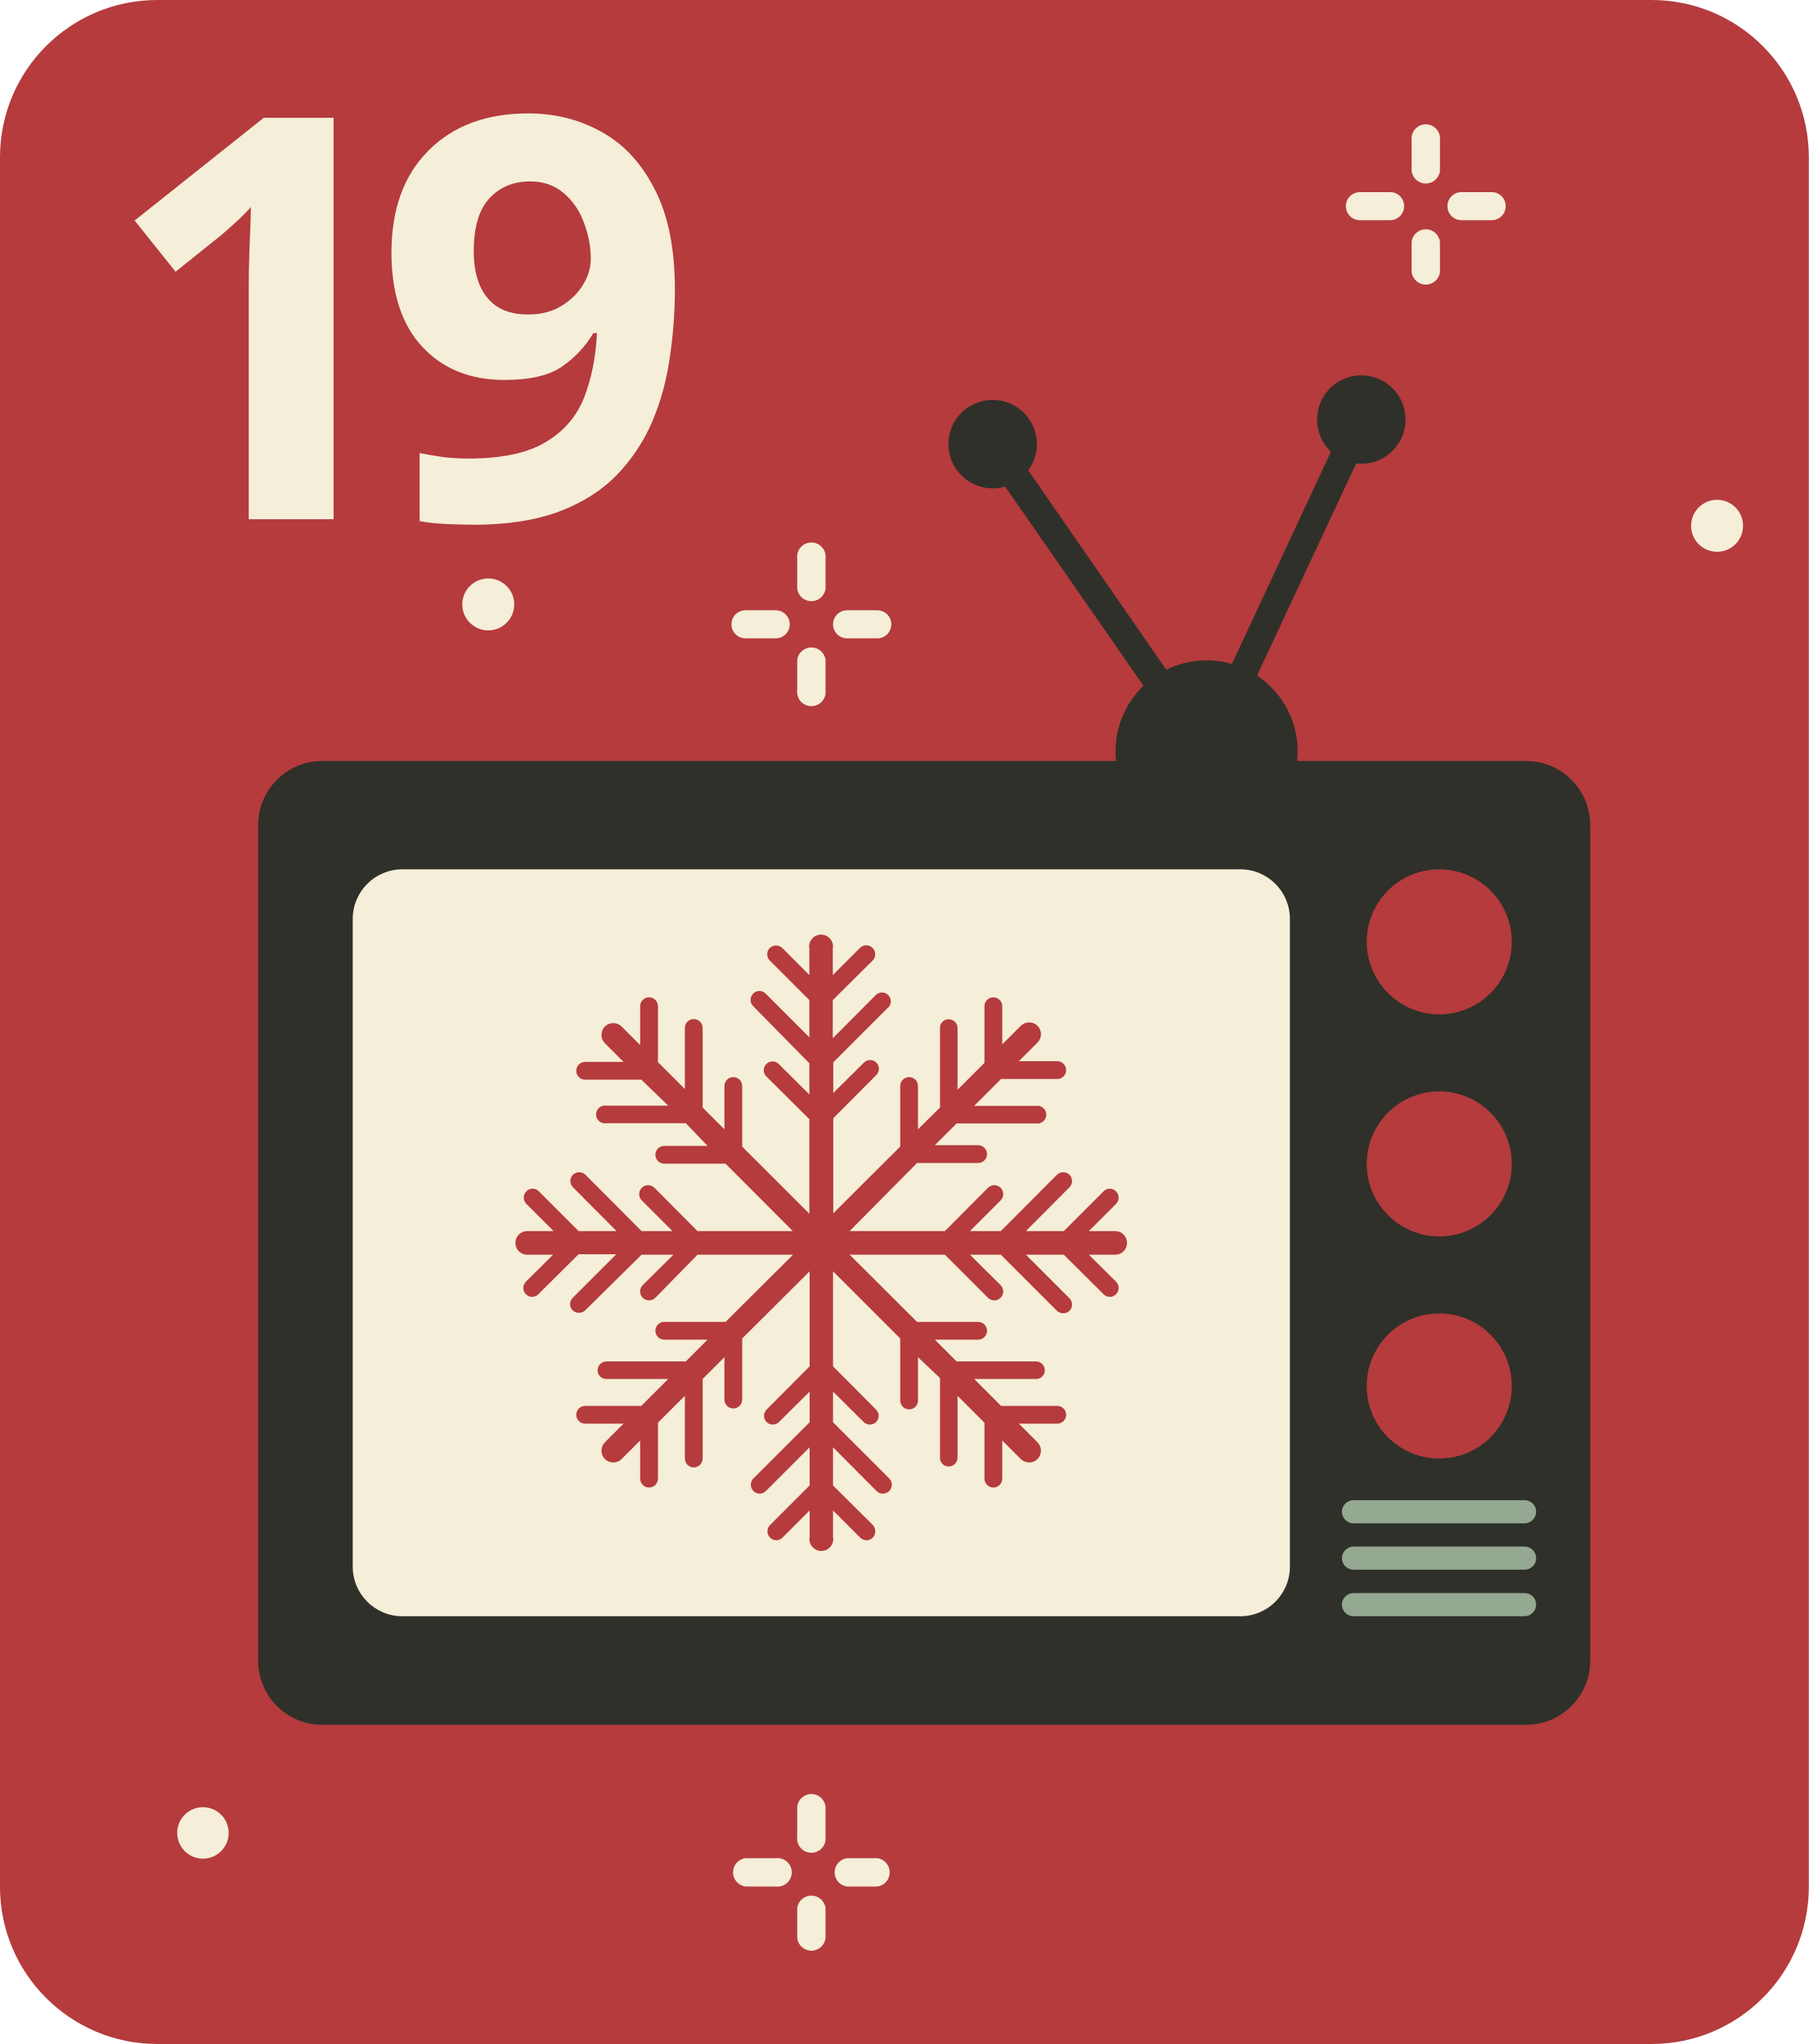
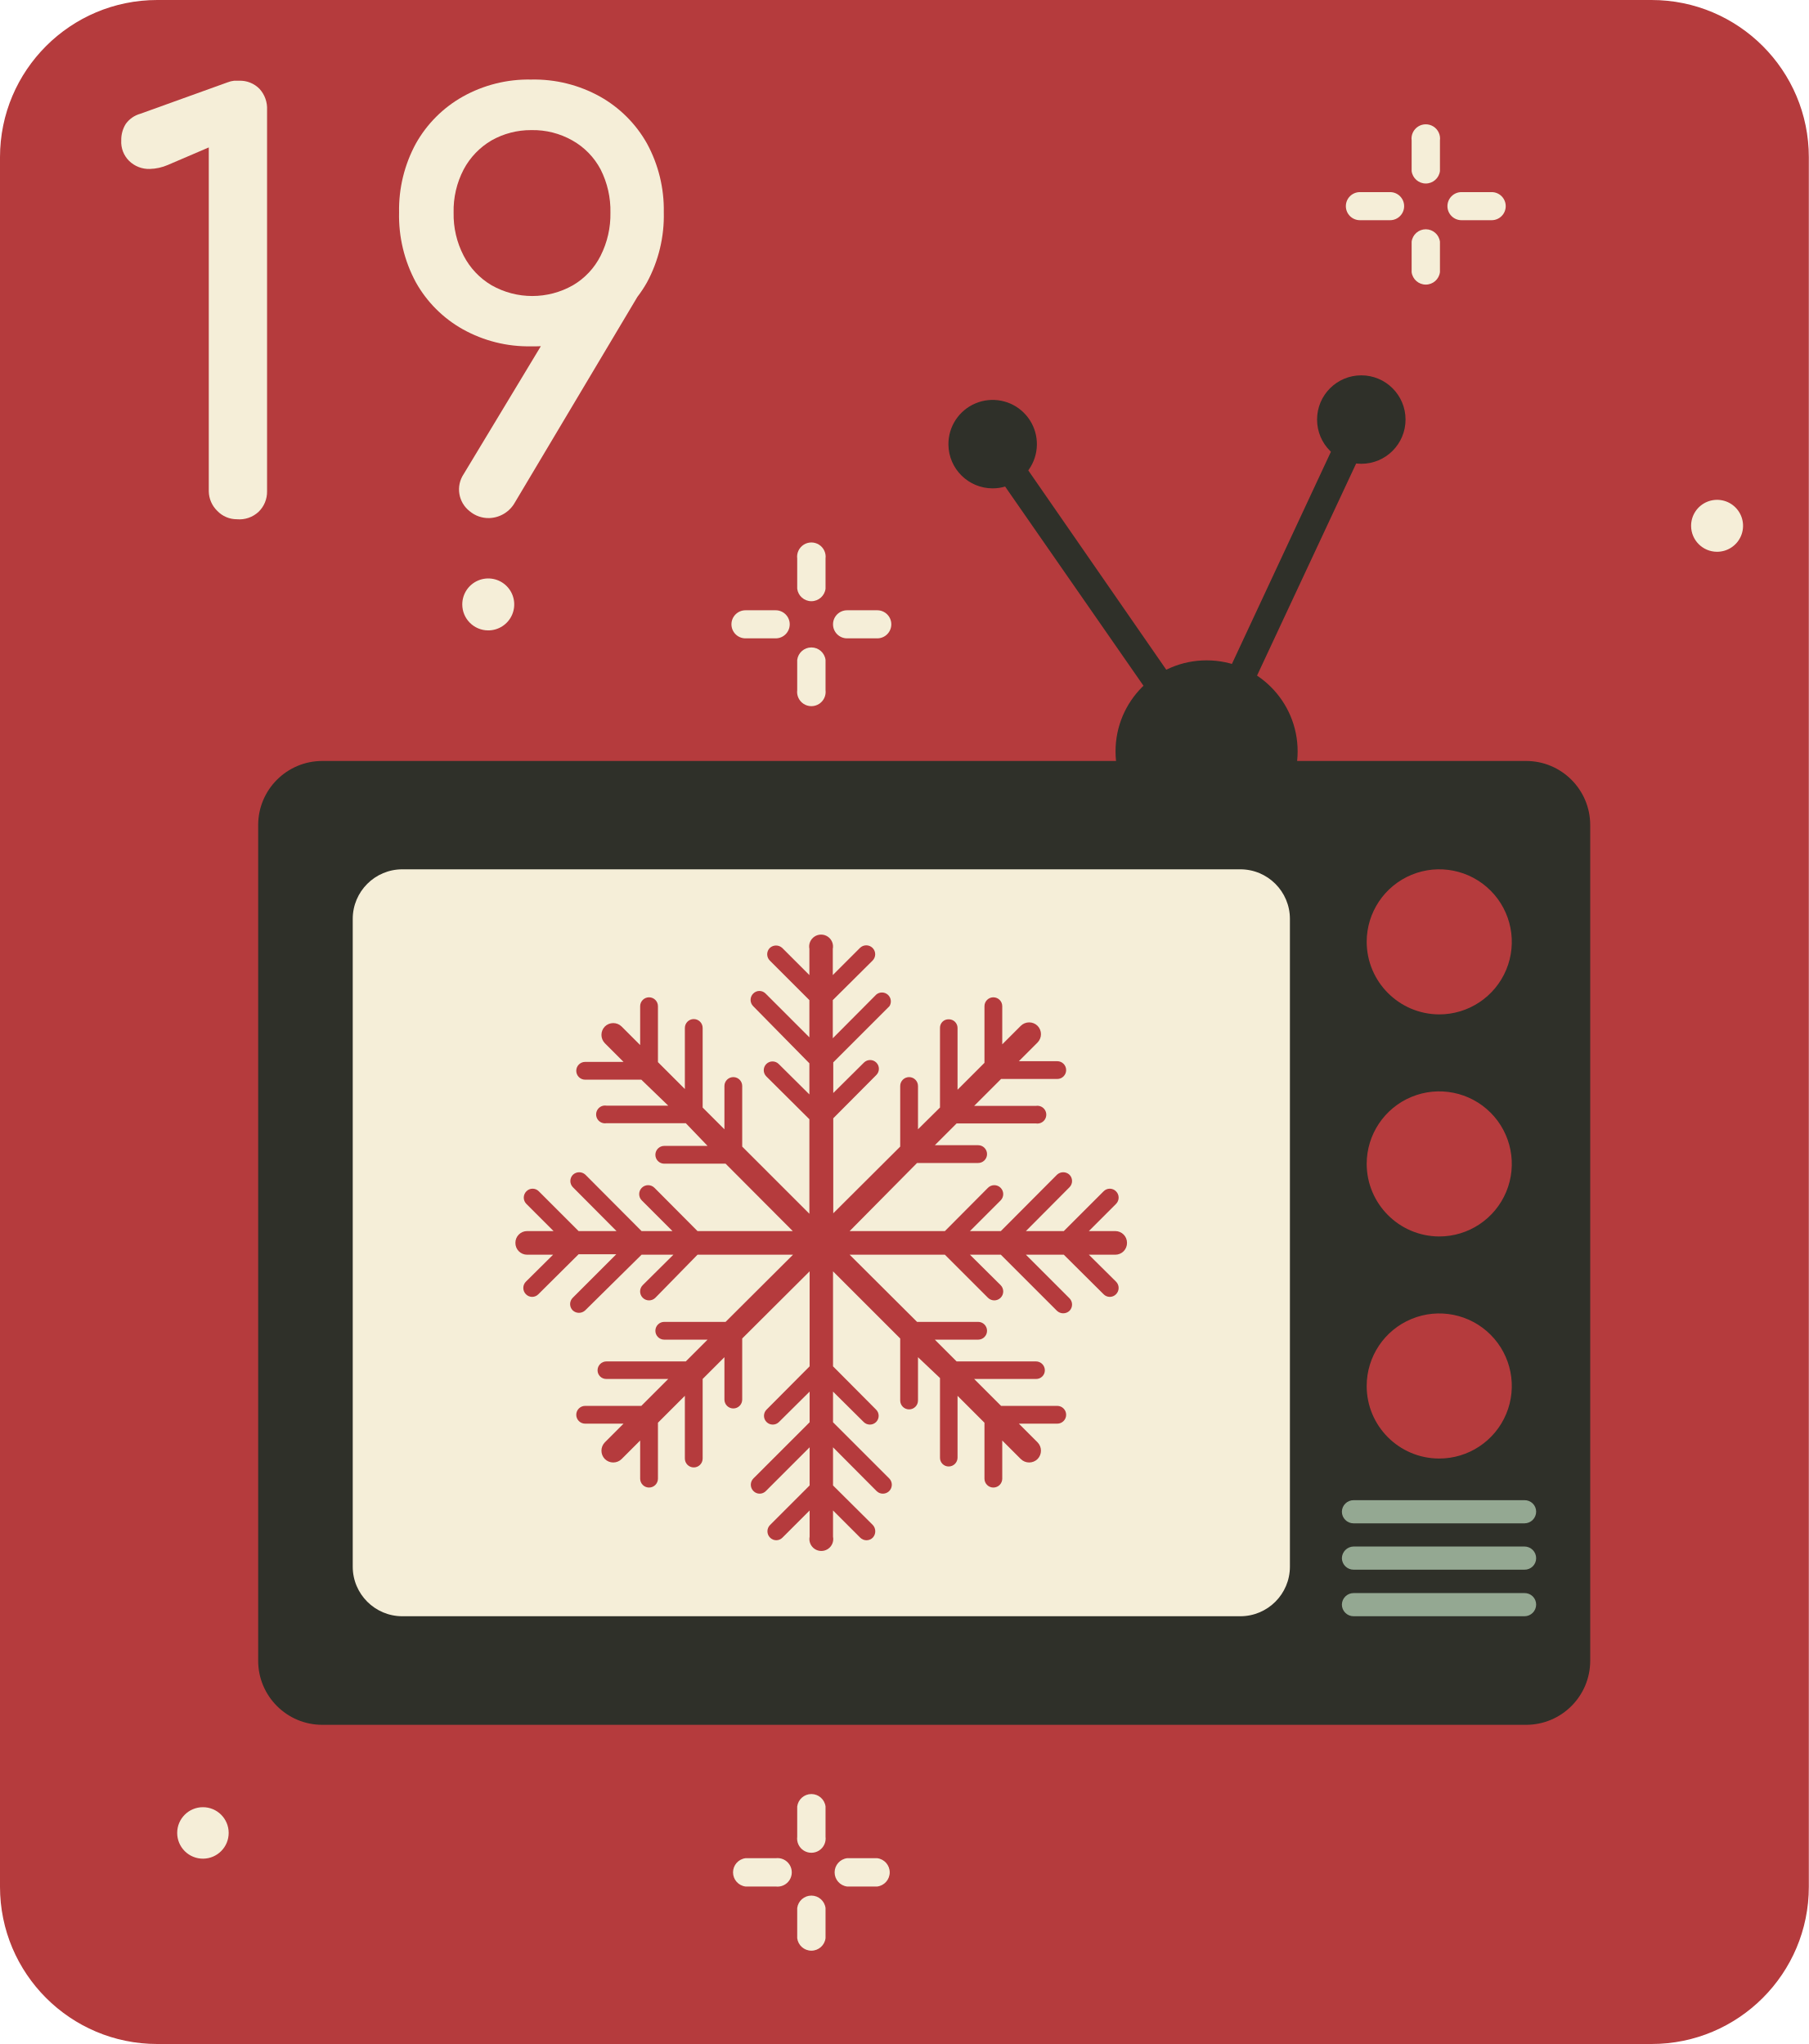
<svg xmlns="http://www.w3.org/2000/svg" viewBox="0 0 77.28 87.35">
  <defs>
-     <style>.cls-1,.cls-7{fill:#b53b3d;}.cls-2{font-size:24.03px;font-family:Comfortaa-Bold, Comfortaa;font-weight:700;}.cls-2,.cls-5,.cls-9{fill:#f5eed8;}.cls-3{letter-spacing:0.09em;}.cls-4,.cls-6{fill:#2f3029;}.cls-6,.cls-7,.cls-8,.cls-9{fill-rule:evenodd;}.cls-8{fill:#94a892;}</style>
+     <style>.cls-1,.cls-5{fill:#b53b3d;}.cls-2,.cls-7{fill:#f5eed8;}.cls-3,.cls-4{fill:#2f3029;}.cls-4,.cls-5,.cls-6,.cls-7{fill-rule:evenodd;}.cls-6{fill:#94a892;}</style>
  </defs>
  <g id="Ebene_2" data-name="Ebene 2">
    <g id="OBJECTS">
      <rect class="cls-1" width="77.28" height="87.35" rx="6.72" />
-       <text class="cls-2" transform="translate(4.33 22.19)">
-         <tspan class="cls-3">1</tspan>
-         <tspan x="11.63" y="0">9</tspan>
-       </text>
-       <rect class="cls-4" x="11.03" y="32.52" width="56.91" height="41.19" rx="2.74" />
-       <rect class="cls-5" x="15.07" y="37.15" width="40.04" height="31.92" rx="2.12" />
-       <path class="cls-6" d="M51.54,36a3.89,3.89,0,1,0-3.88-3.89A3.89,3.89,0,0,0,51.54,36Z" />
-       <path class="cls-6" d="M58.16,19.82a1.89,1.89,0,1,0-1.89-1.89A1.89,1.89,0,0,0,58.16,19.82Z" />
-       <path class="cls-6" d="M42.41,20.87A1.89,1.89,0,1,0,40.52,19,1.89,1.89,0,0,0,42.41,20.87Z" />
-       <path class="cls-6" d="M52,31.76a.6.6,0,0,1-.15.83.59.59,0,0,1-.82-.15L41.92,19.32a.6.6,0,0,1,1-.68Z" />
-       <path class="cls-6" d="M57.62,17.68a.6.6,0,1,1,1.08.5L52.08,32.35a.59.59,0,1,1-1.07-.5Z" />
-       <path class="cls-7" d="M61.48,43.35a3.1,3.1,0,1,0-3.09-3.1A3.11,3.11,0,0,0,61.48,43.35Z" />
-       <path class="cls-7" d="M61.48,52.84a3.1,3.1,0,1,0-3.09-3.1A3.11,3.11,0,0,0,61.48,52.84Z" />
-       <path class="cls-7" d="M61.48,62.33a3.1,3.1,0,1,0-3.09-3.1A3.1,3.1,0,0,0,61.48,62.33Z" />
-       <path class="cls-8" d="M57.83,68.08h7.3a.49.49,0,0,1,.5.49h0a.5.5,0,0,1-.5.5h-7.3a.5.5,0,0,1-.5-.5h0A.5.5,0,0,1,57.83,68.08Z" />
-       <path class="cls-8" d="M57.83,66.09h7.3a.5.5,0,0,1,.5.5h0a.49.49,0,0,1-.5.49h-7.3a.5.5,0,0,1-.5-.49h0A.51.51,0,0,1,57.83,66.09Z" />
-       <path class="cls-8" d="M57.83,64.11h7.3a.49.49,0,0,1,.5.49h0a.5.5,0,0,1-.5.5h-7.3a.5.5,0,0,1-.5-.5h0A.5.5,0,0,1,57.83,64.11Z" />
-       <path class="cls-7" d="M37.29,65.17a.4.4,0,0,1,0,.54.38.38,0,0,1-.54,0l-1.16-1.16v1.12a.51.51,0,1,1-1,0V64.55l-1.16,1.16a.37.37,0,0,1-.53,0,.38.38,0,0,1,0-.54l1.69-1.69V61.85l-1.87,1.87a.37.37,0,0,1-.53,0,.38.38,0,0,1,0-.54l2.4-2.4V59.47l-1.31,1.3a.37.37,0,0,1-.53-.53l1.84-1.85V54.33L31.71,57.2v2.61a.38.38,0,0,1-.76,0V58l-.93.93v3.4a.38.38,0,1,1-.76,0V59.65L28.11,60.8v2.39a.38.38,0,1,1-.76,0V61.56l-.79.79a.51.51,0,0,1-.72,0,.51.51,0,0,1,0-.71l.8-.8H25a.38.38,0,0,1,0-.76h2.4l1.15-1.15H25.91a.37.37,0,0,1-.38-.37.38.38,0,0,1,.38-.38H29.3l.93-.93H28.38a.38.38,0,0,1,0-.76H31l2.88-2.87H29.8L28,55.46a.38.38,0,0,1-.54-.54l1.31-1.3H27.41L25,56a.39.39,0,0,1-.53,0,.38.38,0,0,1,0-.54l1.86-1.86H24.72L23,55.31a.37.37,0,0,1-.53,0,.38.38,0,0,1,0-.54l1.16-1.15H22.52a.5.5,0,0,1-.5-.51.5.5,0,0,1,.5-.5h1.13l-1.16-1.16a.38.38,0,0,1,0-.54.37.37,0,0,1,.53,0l1.7,1.7h1.62l-1.86-1.87a.38.38,0,0,1,0-.54.39.39,0,0,1,.53,0l2.4,2.41h1.32L27.42,51.3a.38.38,0,0,1,.54-.54l1.84,1.85h4.07L31,49.73H28.38a.38.38,0,1,1,0-.76h1.85L29.3,48H25.91a.38.38,0,1,1,0-.75h2.64L27.4,46.14H25a.38.38,0,0,1,0-.76h1.64l-.8-.8a.51.51,0,0,1,0-.71.51.51,0,0,1,.72,0l.79.79V43a.38.38,0,0,1,.76,0v2.39l1.15,1.15V43.93a.38.38,0,0,1,.76,0v3.4l.93.93V46.41a.38.38,0,0,1,.76,0V49l2.87,2.87V47.83L32.74,46a.37.37,0,0,1,.53-.53l1.31,1.3V45.44L32.18,43a.38.38,0,0,1,0-.54.37.37,0,0,1,.53,0l1.87,1.87V42.74l-1.69-1.69a.38.38,0,0,1,0-.54.39.39,0,0,1,.53,0l1.16,1.16V40.55a.51.51,0,1,1,1,0v1.12l1.16-1.16a.38.38,0,0,1,.54.54l-1.7,1.69v1.63l1.86-1.87A.38.38,0,0,1,38,43l-2.4,2.4v1.31l1.31-1.3a.37.37,0,0,1,.53.53l-1.84,1.85v4.06L38.46,49V46.41a.38.38,0,1,1,.76,0v1.85l.94-.93v-3.4a.36.36,0,0,1,.37-.37.37.37,0,0,1,.38.37v2.64l1.15-1.15V43a.38.38,0,0,1,.76,0v1.63l.79-.79a.51.51,0,0,1,.72,0,.51.51,0,0,1,0,.71l-.8.8h1.64a.38.38,0,0,1,0,.76h-2.4l-1.15,1.15h2.64a.38.38,0,1,1,0,.75H40.87l-.93.93h1.85a.38.38,0,0,1,0,.76H39.18L36.3,52.61h4.07l1.84-1.85a.38.38,0,0,1,.54.54l-1.31,1.31h1.32l2.4-2.41a.39.39,0,0,1,.53,0,.38.38,0,0,1,0,.54l-1.86,1.87h1.62l1.7-1.7a.37.37,0,0,1,.53,0,.38.38,0,0,1,0,.54l-1.16,1.16h1.13a.5.5,0,0,1,.5.5.5.5,0,0,1-.5.51H46.52l1.16,1.15a.38.38,0,0,1,0,.54.37.37,0,0,1-.53,0l-1.7-1.69H43.83l1.86,1.86a.38.38,0,0,1,0,.54.39.39,0,0,1-.53,0l-2.4-2.4H41.44l1.31,1.3a.38.38,0,0,1-.54.54l-1.84-1.84H36.3l2.88,2.87h2.61a.38.38,0,0,1,0,.76H39.94l.93.93h3.39a.38.38,0,0,1,.38.38.37.37,0,0,1-.38.37H41.62l1.15,1.15h2.4a.38.38,0,0,1,0,.76H43.53l.8.8a.51.51,0,0,1,0,.71.51.51,0,0,1-.72,0l-.79-.79v1.63a.38.38,0,0,1-.76,0V60.8l-1.15-1.15v2.64a.38.38,0,0,1-.38.38.37.37,0,0,1-.37-.38v-3.4L39.22,58v1.85a.38.38,0,1,1-.76,0V57.2l-2.87-2.87v4.06l1.84,1.85a.37.37,0,0,1-.53.53l-1.31-1.3v1.31l2.4,2.4a.38.38,0,0,1-.54.54l-1.86-1.87v1.63Z" />
-       <path class="cls-9" d="M20.85,26.94a1.11,1.11,0,1,0-1.1-1.11A1.11,1.11,0,0,0,20.85,26.94Z" />
-       <path class="cls-9" d="M73.35,23.58a1.11,1.11,0,1,0-1.1-1.11A1.11,1.11,0,0,0,73.35,23.58Z" />
-       <path class="cls-9" d="M8.68,79.43a1.1,1.1,0,1,0-1.11-1.1A1.1,1.1,0,0,0,8.68,79.43Z" />
-       <path class="cls-9" d="M34.06,23.87a.61.61,0,1,1,1.21,0v1.29a.61.61,0,0,1-1.21,0V23.87Zm3.42,2.21a.6.6,0,0,1,0,1.2H36.19a.6.6,0,0,1,0-1.2Zm-4.34,0a.6.6,0,1,1,0,1.2H31.85a.6.6,0,0,1,0-1.2Zm.92,2.12a.61.61,0,0,1,1.21,0v1.29a.61.61,0,1,1-1.21,0Z" />
-       <path class="cls-9" d="M60.31,6a.61.61,0,1,1,1.21,0V7.31a.61.61,0,0,1-1.21,0V6Zm3.42,2.21a.6.6,0,1,1,0,1.2H62.44a.6.6,0,0,1,0-1.2Zm-4.34,0a.6.6,0,1,1,0,1.2H58.1a.6.6,0,0,1,0-1.2Zm.92,2.12a.61.61,0,0,1,1.21,0v1.3a.61.61,0,0,1-1.21,0Z" />
-       <path class="cls-9" d="M34.06,77.2a.61.61,0,0,1,1.21,0v1.29a.61.61,0,1,1-1.21,0V77.2Zm3.42,2.21a.61.61,0,0,1,0,1.21H36.19a.61.61,0,0,1,0-1.21Zm-4.34,0a.61.61,0,1,1,0,1.21H31.85a.61.61,0,0,1,0-1.21Zm.92,2.13a.61.61,0,0,1,1.21,0v1.29a.61.61,0,0,1-1.21,0Z" />
+       <path class="cls-2" d="M10.12,22.19a1.15,1.15,0,0,1-.84-.36A1.19,1.19,0,0,1,8.92,21V6.3l-1.75.75a2.07,2.07,0,0,1-.77.17,1.21,1.21,0,0,1-.88-.34A1.14,1.14,0,0,1,5.18,6a1.29,1.29,0,0,1,.19-.7A1.14,1.14,0,0,1,6,4.86L9.72,3.52A1.09,1.09,0,0,1,10,3.45l.21,0a1.16,1.16,0,0,1,.88.35,1.24,1.24,0,0,1,.32.9V21a1.19,1.19,0,0,1-.36.87A1.2,1.2,0,0,1,10.12,22.19Z" />
+       <path class="cls-2" d="M22.69,3.4a5.79,5.79,0,0,1,2.95.73,5.25,5.25,0,0,1,2,2,5.93,5.93,0,0,1,.72,2.94,6,6,0,0,1-.72,3,5.27,5.27,0,0,1-2,2,5.79,5.79,0,0,1-2.95.73,5.76,5.76,0,0,1-2.92-.73,5.23,5.23,0,0,1-2-2,6,6,0,0,1-.72-3,5.93,5.93,0,0,1,.72-2.94,5.25,5.25,0,0,1,2-2A5.74,5.74,0,0,1,22.69,3.4Zm0,2.16A3.41,3.41,0,0,0,21,6a3.16,3.16,0,0,0-1.19,1.24,3.8,3.8,0,0,0-.43,1.85,3.82,3.82,0,0,0,.43,1.84A3.14,3.14,0,0,0,21,12.19a3.52,3.52,0,0,0,3.48,0,3.05,3.05,0,0,0,1.18-1.26,3.93,3.93,0,0,0,.42-1.84,3.91,3.91,0,0,0-.42-1.85A3.06,3.06,0,0,0,24.45,6,3.41,3.41,0,0,0,22.71,5.56Zm4.85,6.61L22,21.47a1.3,1.3,0,0,1-1.1.67,1.25,1.25,0,0,1-.83-.29,1.18,1.18,0,0,1-.26-1.59l3.42-5.67Z" />
+       <rect class="cls-3" x="11.03" y="32.52" width="56.91" height="41.19" rx="2.74" />
+       <rect class="cls-2" x="15.07" y="37.15" width="40.04" height="31.92" rx="2.12" />
+       <path class="cls-4" d="M51.54,36a3.89,3.89,0,1,0-3.88-3.89A3.89,3.89,0,0,0,51.54,36Z" />
+       <path class="cls-4" d="M58.16,19.82a1.89,1.89,0,1,0-1.89-1.89A1.89,1.89,0,0,0,58.16,19.82Z" />
+       <path class="cls-4" d="M42.41,20.87A1.89,1.89,0,1,0,40.52,19,1.89,1.89,0,0,0,42.41,20.87Z" />
+       <path class="cls-4" d="M52,31.76a.6.6,0,0,1-.15.83.59.59,0,0,1-.82-.15L41.92,19.32a.6.6,0,0,1,1-.68Z" />
+       <path class="cls-4" d="M57.62,17.68a.6.6,0,1,1,1.08.5L52.08,32.35a.59.59,0,1,1-1.07-.5Z" />
+       <path class="cls-5" d="M61.48,43.35a3.1,3.1,0,1,0-3.09-3.1A3.11,3.11,0,0,0,61.48,43.35Z" />
+       <path class="cls-5" d="M61.48,52.84a3.1,3.1,0,1,0-3.09-3.1A3.11,3.11,0,0,0,61.48,52.84Z" />
+       <path class="cls-5" d="M61.48,62.33a3.1,3.1,0,1,0-3.09-3.1A3.1,3.1,0,0,0,61.48,62.33Z" />
+       <path class="cls-6" d="M57.83,68.08h7.3a.49.49,0,0,1,.5.49h0a.5.5,0,0,1-.5.5h-7.3a.5.5,0,0,1-.5-.5h0A.5.5,0,0,1,57.83,68.08Z" />
+       <path class="cls-6" d="M57.83,66.09h7.3a.5.5,0,0,1,.5.5h0a.49.49,0,0,1-.5.49h-7.3a.5.5,0,0,1-.5-.49h0A.51.51,0,0,1,57.83,66.09Z" />
+       <path class="cls-6" d="M57.83,64.11h7.3a.49.49,0,0,1,.5.49h0a.5.5,0,0,1-.5.5h-7.3a.5.5,0,0,1-.5-.5h0A.5.5,0,0,1,57.83,64.11Z" />
+       <path class="cls-5" d="M37.29,65.17a.4.4,0,0,1,0,.54.38.38,0,0,1-.54,0l-1.16-1.16v1.12a.51.51,0,1,1-1,0V64.55l-1.16,1.16a.37.37,0,0,1-.53,0,.38.38,0,0,1,0-.54l1.69-1.69V61.85l-1.87,1.87a.37.37,0,0,1-.53,0,.38.38,0,0,1,0-.54l2.4-2.4V59.47l-1.31,1.3a.37.37,0,0,1-.53-.53l1.84-1.85V54.33L31.71,57.2v2.61a.38.38,0,0,1-.76,0V58l-.93.93v3.4a.38.38,0,1,1-.76,0V59.65L28.11,60.8v2.39a.38.38,0,1,1-.76,0V61.56l-.79.79a.51.51,0,0,1-.72,0,.51.51,0,0,1,0-.71l.8-.8H25a.38.38,0,0,1,0-.76h2.4l1.15-1.15H25.91a.37.37,0,0,1-.38-.37.38.38,0,0,1,.38-.38H29.3l.93-.93H28.38a.38.38,0,0,1,0-.76H31l2.88-2.87H29.8L28,55.46a.38.38,0,0,1-.54-.54l1.31-1.3H27.41L25,56a.39.39,0,0,1-.53,0,.38.38,0,0,1,0-.54l1.86-1.86H24.72L23,55.31a.37.37,0,0,1-.53,0,.38.38,0,0,1,0-.54l1.16-1.15H22.52a.5.5,0,0,1-.5-.51.5.5,0,0,1,.5-.5h1.13l-1.16-1.16a.38.38,0,0,1,0-.54.37.37,0,0,1,.53,0l1.7,1.7h1.62l-1.86-1.87a.38.38,0,0,1,0-.54.39.39,0,0,1,.53,0l2.4,2.41h1.32L27.42,51.3a.38.38,0,0,1,.54-.54l1.84,1.85h4.07L31,49.73H28.38a.38.38,0,1,1,0-.76h1.85L29.3,48H25.91a.38.38,0,1,1,0-.75h2.64L27.4,46.14H25a.38.38,0,0,1,0-.76h1.64l-.8-.8a.51.51,0,0,1,0-.71.51.51,0,0,1,.72,0l.79.79V43a.38.38,0,0,1,.76,0v2.39l1.15,1.15V43.93a.38.38,0,0,1,.76,0v3.4l.93.93V46.41a.38.38,0,0,1,.76,0V49l2.87,2.87V47.83L32.74,46a.37.37,0,0,1,.53-.53l1.31,1.3V45.44L32.18,43a.38.38,0,0,1,0-.54.37.37,0,0,1,.53,0l1.87,1.87V42.74l-1.69-1.69a.38.38,0,0,1,0-.54.39.39,0,0,1,.53,0l1.16,1.16V40.55a.51.51,0,1,1,1,0v1.12l1.16-1.16a.38.38,0,0,1,.54.54l-1.7,1.69v1.63l1.86-1.87A.38.38,0,0,1,38,43l-2.4,2.4v1.31l1.31-1.3a.37.37,0,0,1,.53.53l-1.84,1.85v4.06L38.46,49V46.41a.38.38,0,1,1,.76,0v1.85l.94-.93v-3.4a.36.36,0,0,1,.37-.37.37.37,0,0,1,.38.37v2.64l1.15-1.15V43a.38.38,0,0,1,.76,0v1.63l.79-.79a.51.51,0,0,1,.72,0,.51.51,0,0,1,0,.71l-.8.8h1.64a.38.38,0,0,1,0,.76h-2.4l-1.15,1.15h2.64a.38.38,0,1,1,0,.75H40.87l-.93.93h1.85a.38.38,0,0,1,0,.76H39.18L36.3,52.61h4.07l1.84-1.85a.38.38,0,0,1,.54.54l-1.31,1.31h1.32l2.4-2.41a.39.39,0,0,1,.53,0,.38.38,0,0,1,0,.54l-1.86,1.87h1.62l1.7-1.7a.37.37,0,0,1,.53,0,.38.38,0,0,1,0,.54l-1.16,1.16h1.13a.5.5,0,0,1,.5.5.5.5,0,0,1-.5.51H46.52l1.16,1.15a.38.38,0,0,1,0,.54.37.37,0,0,1-.53,0l-1.7-1.69H43.83l1.86,1.86a.38.38,0,0,1,0,.54.39.39,0,0,1-.53,0l-2.4-2.4H41.44l1.31,1.3a.38.38,0,0,1-.54.54l-1.84-1.84H36.3l2.88,2.87h2.61a.38.38,0,0,1,0,.76H39.94l.93.93h3.39a.38.38,0,0,1,.38.38.37.37,0,0,1-.38.37H41.62l1.15,1.15h2.4a.38.38,0,0,1,0,.76H43.53l.8.8a.51.51,0,0,1,0,.71.51.51,0,0,1-.72,0l-.79-.79v1.63a.38.38,0,0,1-.76,0V60.8l-1.15-1.15v2.64a.38.38,0,0,1-.38.38.37.37,0,0,1-.37-.38v-3.4L39.22,58v1.85a.38.38,0,1,1-.76,0V57.2l-2.87-2.87v4.06l1.84,1.85a.37.37,0,0,1-.53.53l-1.31-1.3v1.31l2.4,2.4a.38.38,0,0,1-.54.54l-1.86-1.87v1.63Z" />
+       <path class="cls-7" d="M20.85,26.94a1.11,1.11,0,1,0-1.1-1.11A1.11,1.11,0,0,0,20.85,26.94Z" />
+       <path class="cls-7" d="M73.35,23.58a1.11,1.11,0,1,0-1.1-1.11A1.11,1.11,0,0,0,73.35,23.58Z" />
+       <path class="cls-7" d="M8.68,79.43a1.1,1.1,0,1,0-1.11-1.1A1.1,1.1,0,0,0,8.68,79.43Z" />
+       <path class="cls-7" d="M34.06,23.87a.61.61,0,1,1,1.21,0v1.29a.61.61,0,0,1-1.21,0V23.87Zm3.42,2.21a.6.6,0,0,1,0,1.2H36.19a.6.6,0,0,1,0-1.2Zm-4.34,0a.6.6,0,1,1,0,1.2H31.85a.6.6,0,0,1,0-1.2Zm.92,2.12a.61.61,0,0,1,1.21,0v1.29a.61.61,0,1,1-1.21,0Z" />
+       <path class="cls-7" d="M60.31,6a.61.61,0,1,1,1.21,0V7.31a.61.61,0,0,1-1.21,0V6Zm3.42,2.21a.6.6,0,1,1,0,1.2H62.44a.6.6,0,0,1,0-1.2Zm-4.34,0a.6.6,0,1,1,0,1.2H58.1a.6.6,0,0,1,0-1.2Zm.92,2.12a.61.61,0,0,1,1.21,0v1.3a.61.61,0,0,1-1.21,0Z" />
+       <path class="cls-7" d="M34.06,77.2a.61.61,0,0,1,1.21,0v1.29a.61.61,0,1,1-1.21,0V77.2Zm3.42,2.21a.61.61,0,0,1,0,1.21H36.19a.61.61,0,0,1,0-1.21Zm-4.34,0a.61.61,0,1,1,0,1.21H31.85a.61.61,0,0,1,0-1.21Zm.92,2.13a.61.61,0,0,1,1.21,0v1.29a.61.61,0,0,1-1.21,0Z" />
    </g>
  </g>
</svg>
